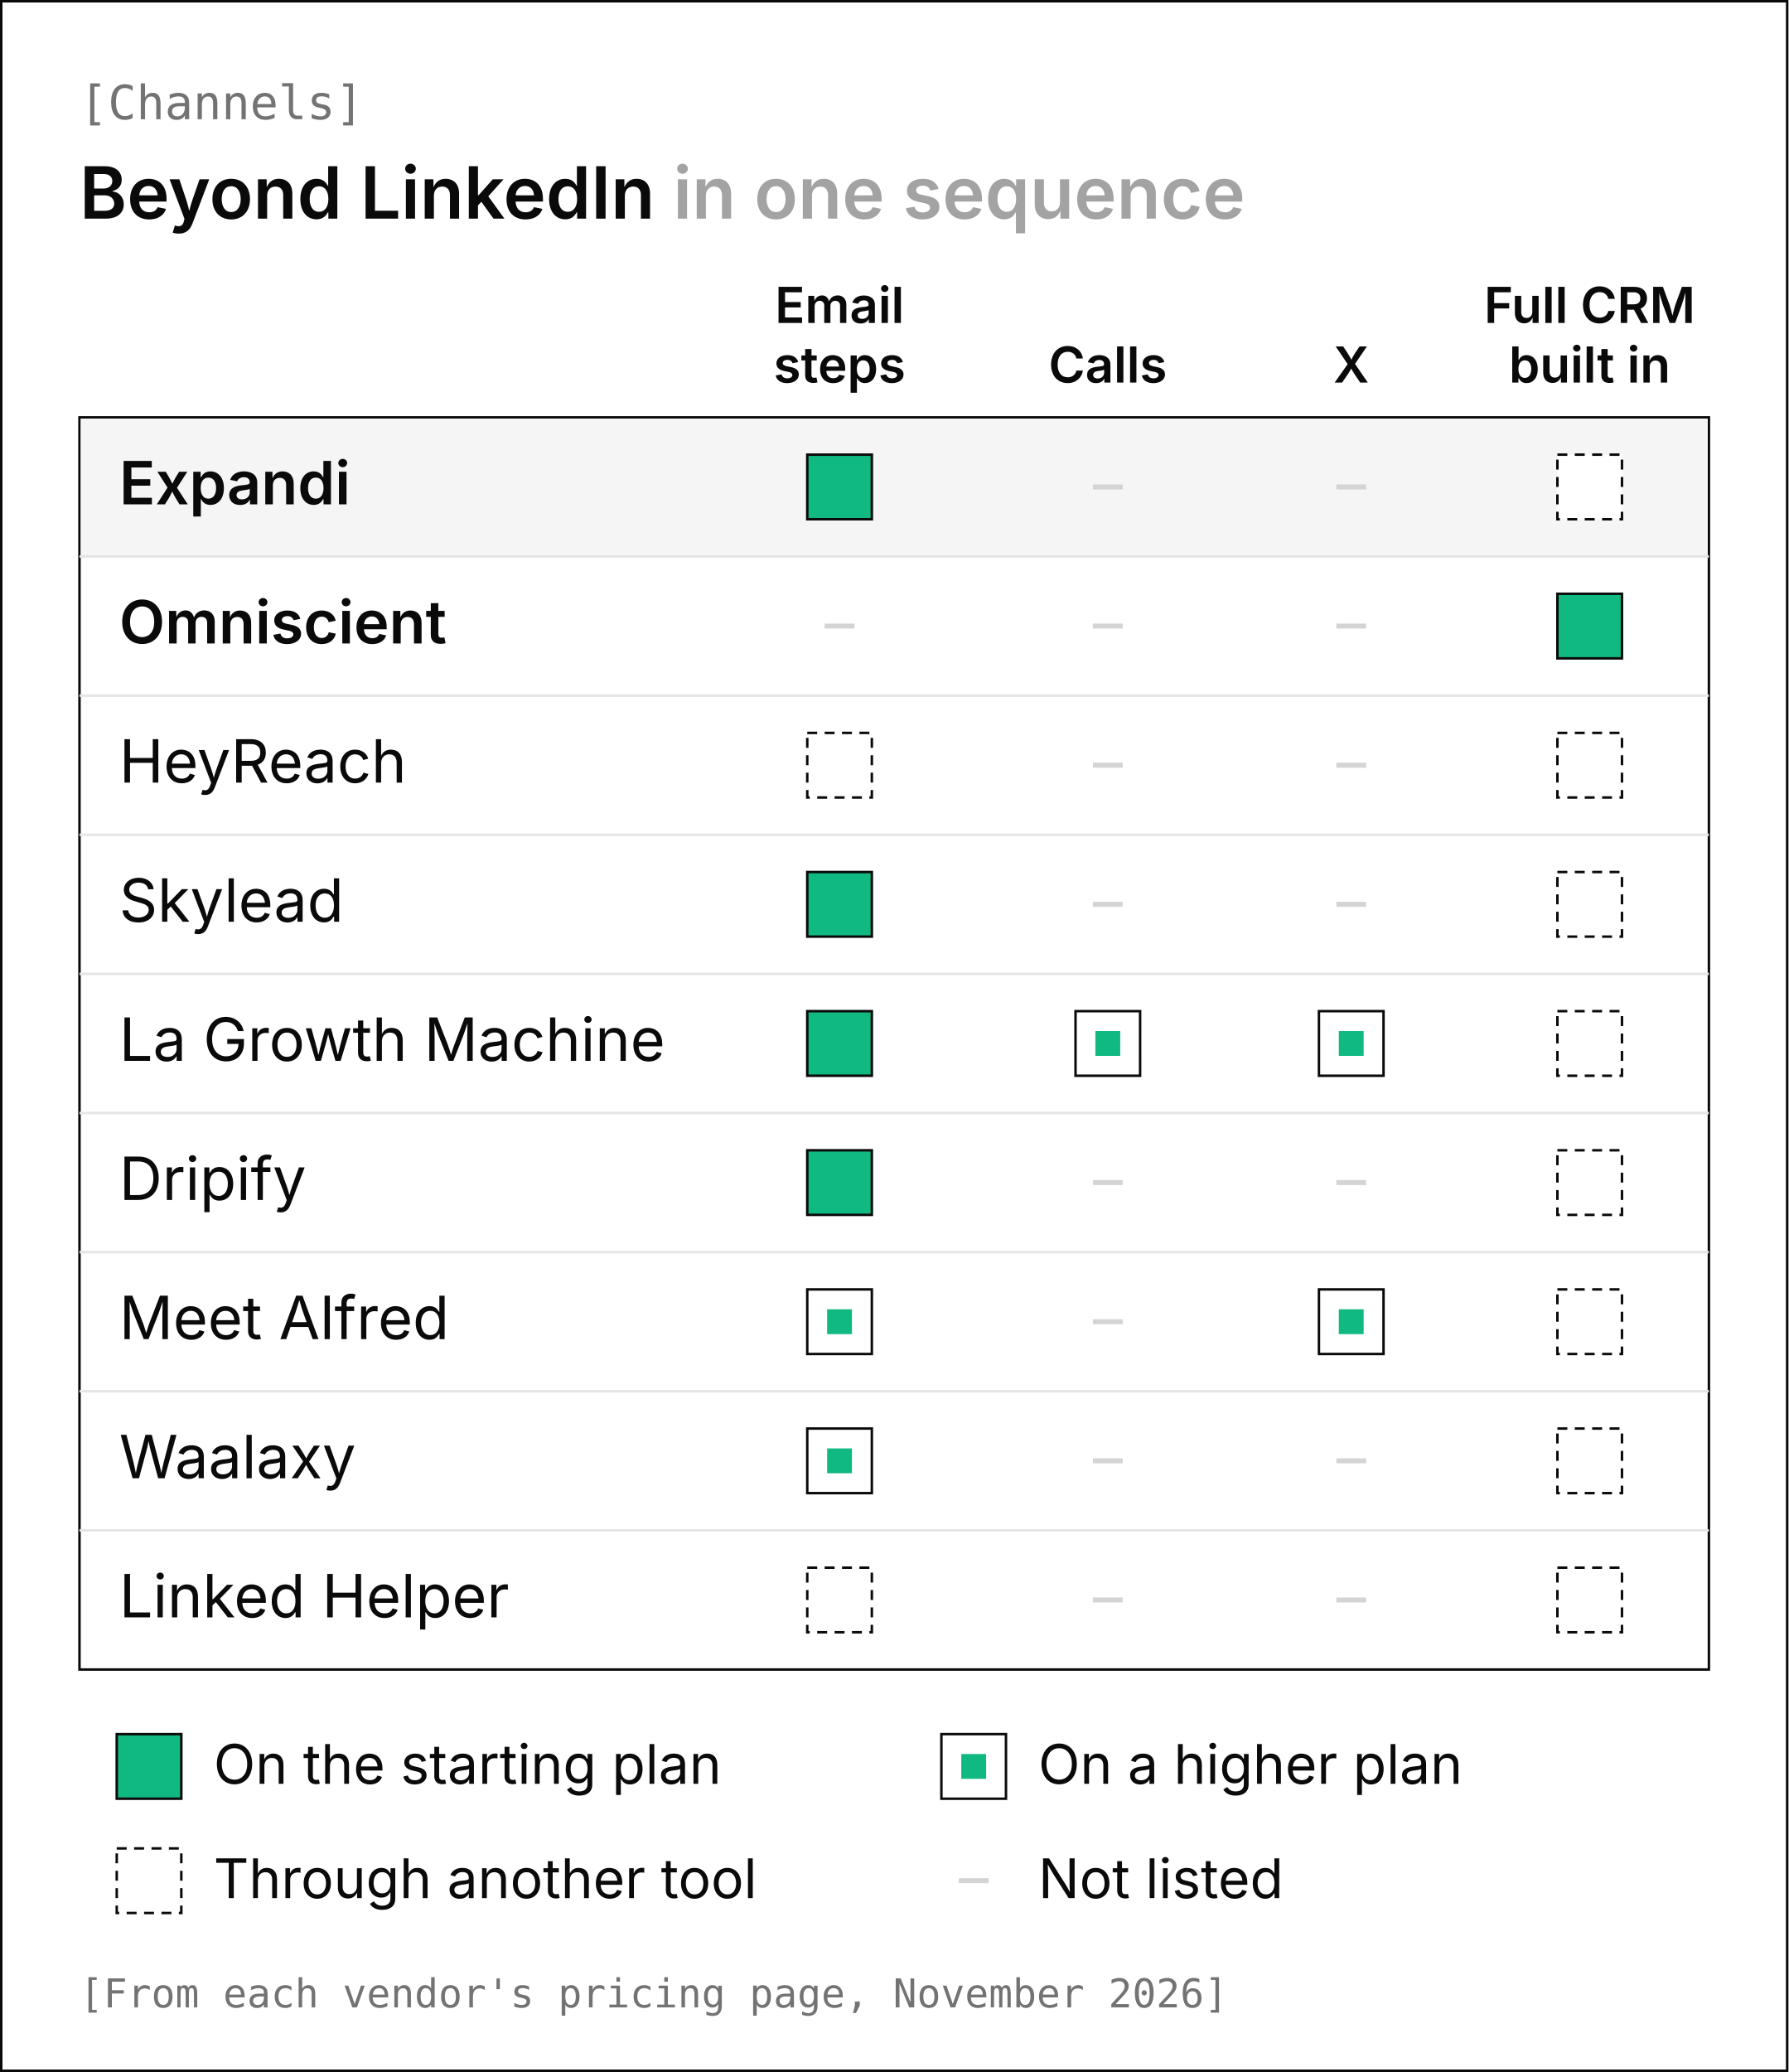
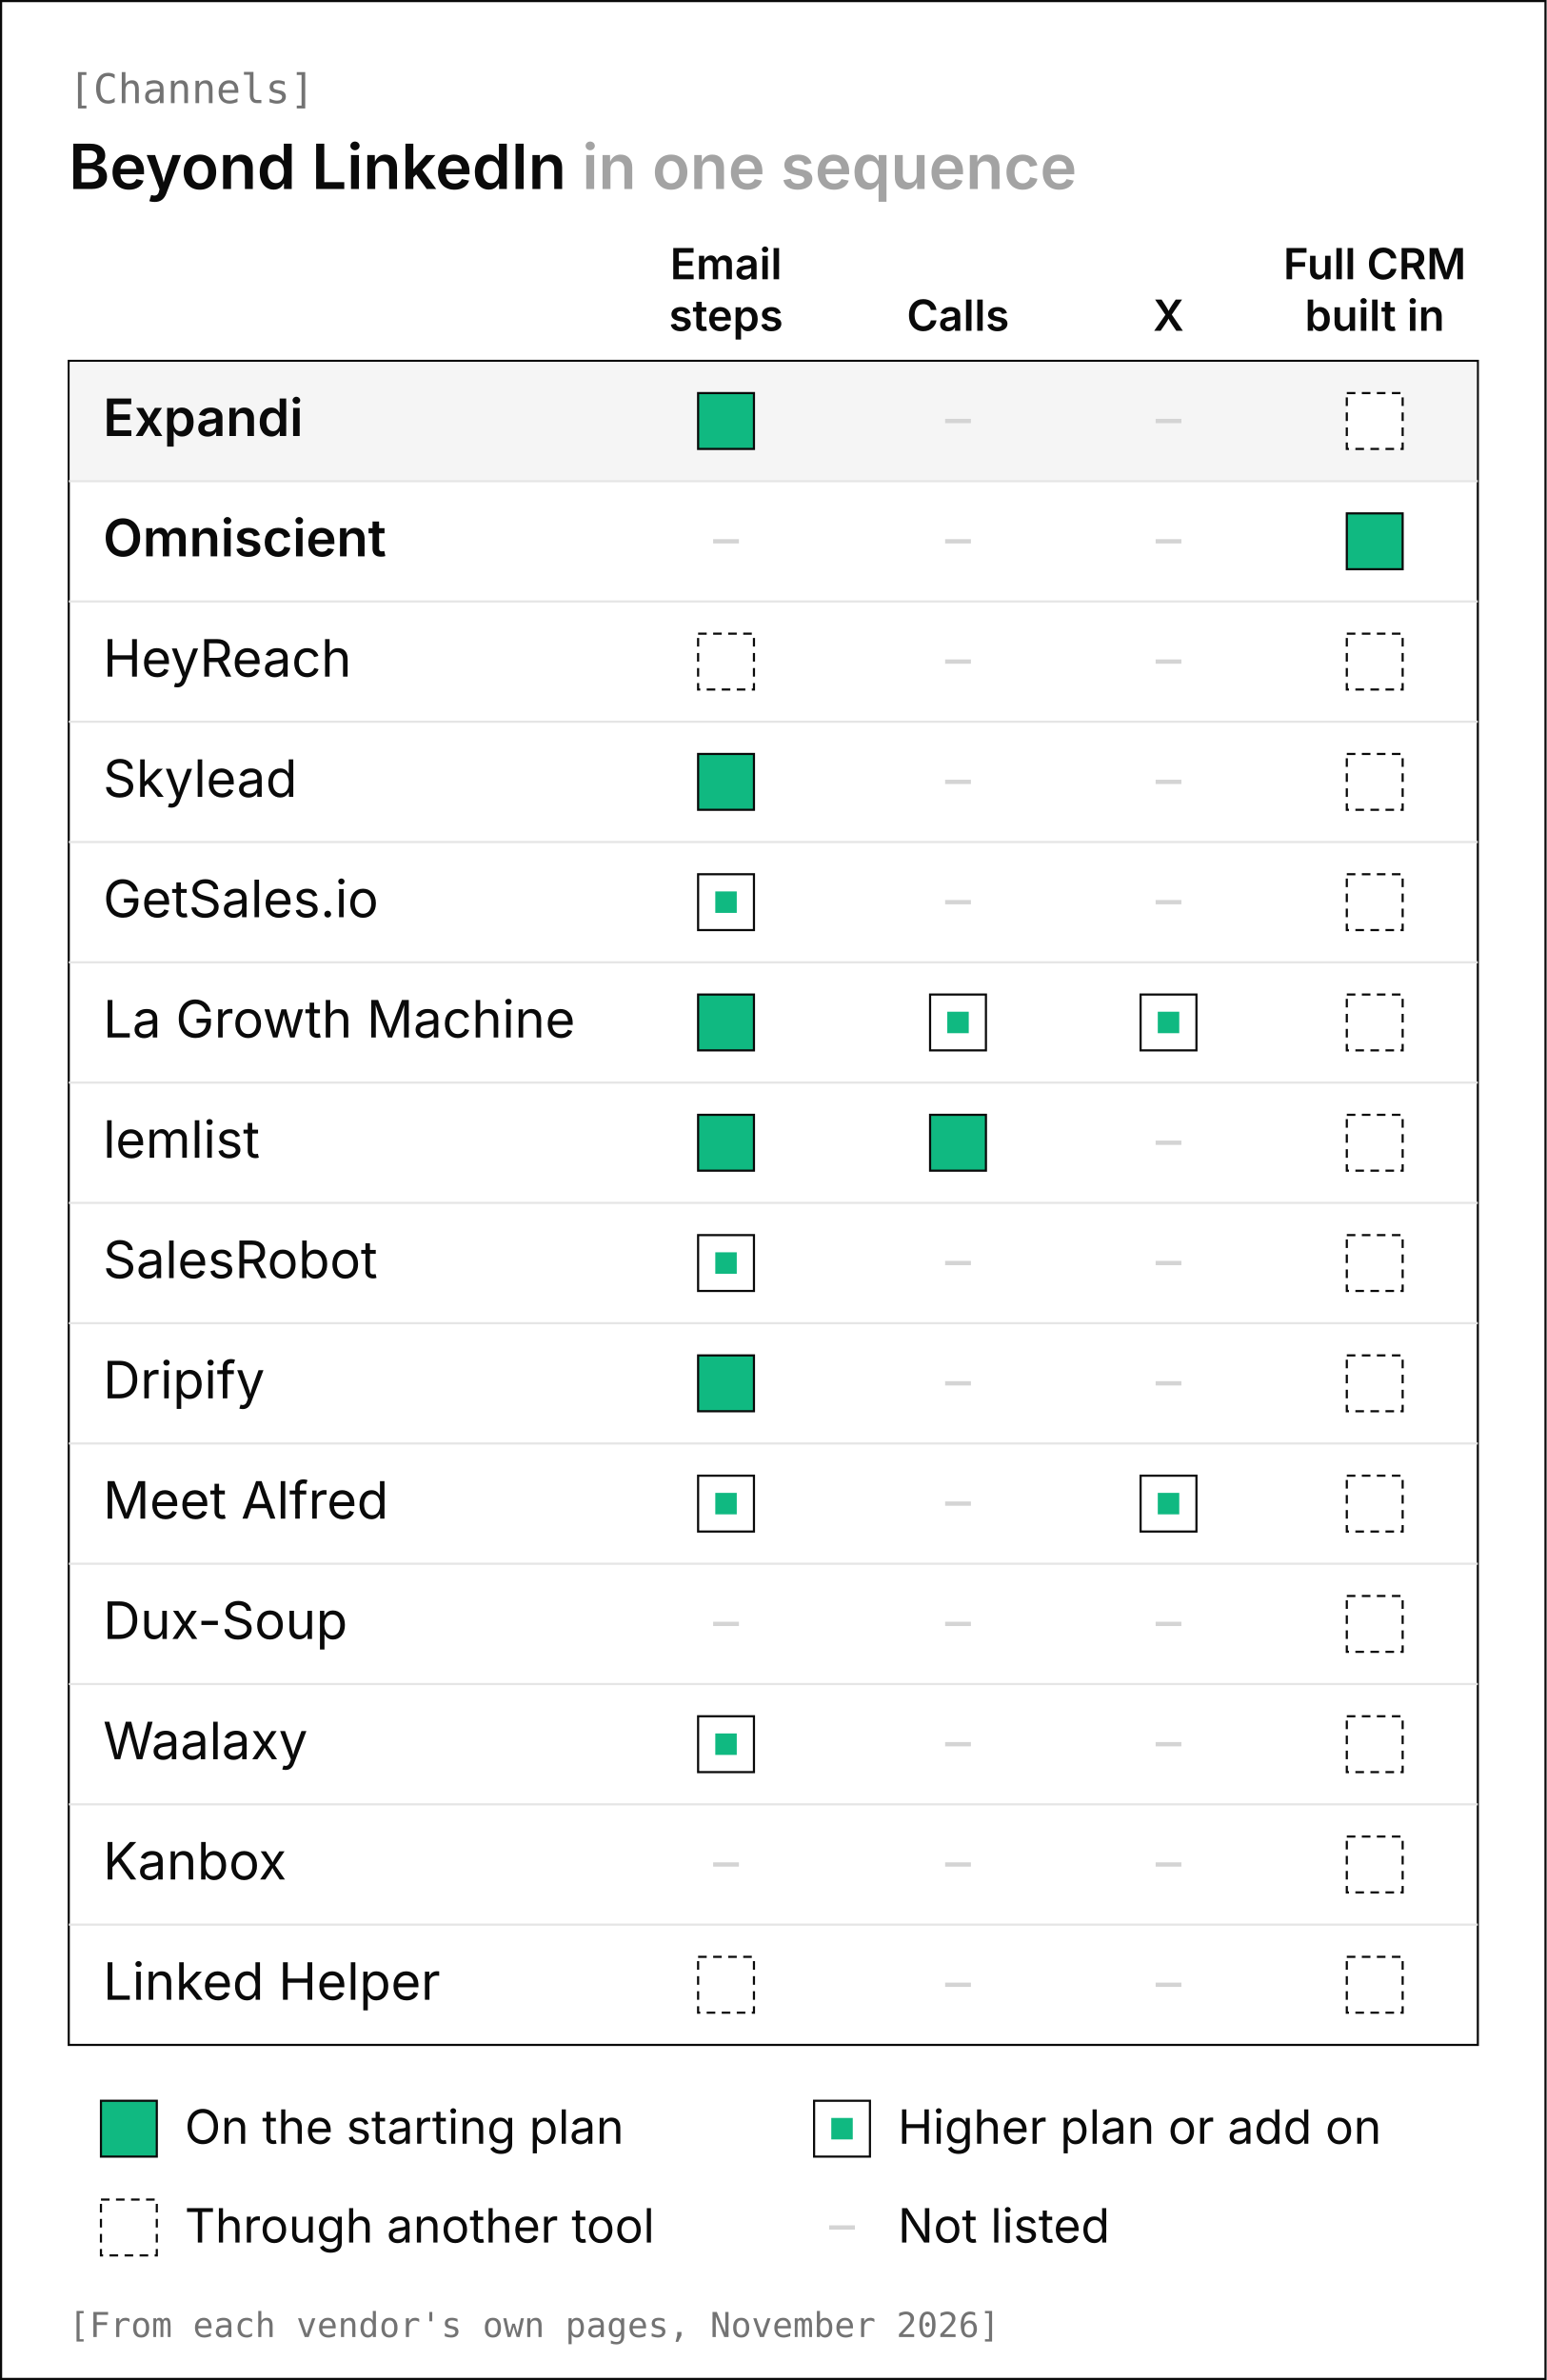
- <svg xmlns="http://www.w3.org/2000/svg" viewBox="0 0 720 834" width="720" height="834" role="img" aria-labelledby="t d" font-family="Inter, system-ui, sans-serif">
-   <rect width="720" height="834" fill="#ffffff" />
-   <rect x="0.5" y="0.5" width="719" height="833" fill="none" stroke="#0a0a0a" />
+ <svg xmlns="http://www.w3.org/2000/svg" viewBox="0 0 720 1108" width="720" height="1108" role="img" aria-labelledby="t d" font-family="Inter, system-ui, sans-serif">
+   <rect width="720" height="1108" fill="#ffffff" />
+   <rect x="0.5" y="0.5" width="719" height="1107" fill="none" stroke="#0a0a0a" />
  <text x="32" y="48" font-family="Geist Mono, ui-monospace, monospace" font-size="19" fill="#737373">[Channels]</text>
  <text x="32" y="88" font-size="29" font-weight="600" fill="#0a0a0a">Beyond LinkedIn <tspan fill="#a3a3a3">in one sequence</tspan>
  </text>
  <text x="338" y="130" text-anchor="middle" font-size="20" font-weight="600" fill="#0a0a0a">Email</text>
  <text x="338" y="154" text-anchor="middle" font-size="20" font-weight="600" fill="#0a0a0a">steps</text>
  <text x="446" y="154" text-anchor="middle" font-size="20" font-weight="600" fill="#0a0a0a">Calls</text>
  <text x="544" y="154" text-anchor="middle" font-size="20" font-weight="600" fill="#0a0a0a">X</text>
  <text x="640" y="130" text-anchor="middle" font-size="20" font-weight="600" fill="#0a0a0a">Full CRM</text>
  <text x="640" y="154" text-anchor="middle" font-size="20" font-weight="600" fill="#0a0a0a">built in</text>
-   <rect x="32" y="168" width="656" height="504" fill="none" stroke="#0a0a0a" />
+   <rect x="32" y="168" width="656" height="784" fill="none" stroke="#0a0a0a" />
  <rect x="32.5" y="168.5" width="655" height="55" fill="#f5f5f5" />
  <text x="48" y="203.0" font-size="24" font-weight="600" fill="#0a0a0a">Expandi</text>
  <g>
    <rect x="325.0" y="183.0" width="26" height="26" fill="#10b981" stroke="#0a0a0a" />
  </g>
  <g>
-     <rect x="440" y="195.0" width="12" height="2" fill="#d4d4d4" />
-   </g>
-   <g>
-     <rect x="538" y="195.0" width="12" height="2" fill="#d4d4d4" />
+     <rect x="440" y="195" width="12" height="2" fill="#d4d4d4" />
+   </g>
+   <g>
+     <rect x="538" y="195" width="12" height="2" fill="#d4d4d4" />
  </g>
  <g>
    <rect x="627.0" y="183.0" width="26" height="26" fill="#ffffff" stroke="#0a0a0a" stroke-dasharray="4 3" />
  </g>
  <line x1="32" y1="224" x2="688" y2="224" stroke="#e5e5e5" />
  <text x="48" y="259.0" font-size="24" font-weight="600" fill="#0a0a0a">Omniscient</text>
  <g>
-     <rect x="332" y="251.0" width="12" height="2" fill="#d4d4d4" />
-   </g>
-   <g>
-     <rect x="440" y="251.0" width="12" height="2" fill="#d4d4d4" />
-   </g>
-   <g>
-     <rect x="538" y="251.0" width="12" height="2" fill="#d4d4d4" />
+     <rect x="332" y="251" width="12" height="2" fill="#d4d4d4" />
+   </g>
+   <g>
+     <rect x="440" y="251" width="12" height="2" fill="#d4d4d4" />
+   </g>
+   <g>
+     <rect x="538" y="251" width="12" height="2" fill="#d4d4d4" />
  </g>
  <g>
    <rect x="627.0" y="239.0" width="26" height="26" fill="#10b981" stroke="#0a0a0a" />
  </g>
  <line x1="32" y1="280" x2="688" y2="280" stroke="#e5e5e5" />
  <text x="48" y="315.0" font-size="24" fill="#0a0a0a">HeyReach</text>
  <g>
    <rect x="325.0" y="295.0" width="26" height="26" fill="#ffffff" stroke="#0a0a0a" stroke-dasharray="4 3" />
  </g>
  <g>
-     <rect x="440" y="307.0" width="12" height="2" fill="#d4d4d4" />
-   </g>
-   <g>
-     <rect x="538" y="307.0" width="12" height="2" fill="#d4d4d4" />
+     <rect x="440" y="307" width="12" height="2" fill="#d4d4d4" />
+   </g>
+   <g>
+     <rect x="538" y="307" width="12" height="2" fill="#d4d4d4" />
  </g>
  <g>
    <rect x="627.0" y="295.0" width="26" height="26" fill="#ffffff" stroke="#0a0a0a" stroke-dasharray="4 3" />
  </g>
  <line x1="32" y1="336" x2="688" y2="336" stroke="#e5e5e5" />
  <text x="48" y="371.0" font-size="24" fill="#0a0a0a">Skylead</text>
  <g>
    <rect x="325.0" y="351.0" width="26" height="26" fill="#10b981" stroke="#0a0a0a" />
  </g>
  <g>
-     <rect x="440" y="363.0" width="12" height="2" fill="#d4d4d4" />
-   </g>
-   <g>
-     <rect x="538" y="363.0" width="12" height="2" fill="#d4d4d4" />
+     <rect x="440" y="363" width="12" height="2" fill="#d4d4d4" />
+   </g>
+   <g>
+     <rect x="538" y="363" width="12" height="2" fill="#d4d4d4" />
  </g>
  <g>
    <rect x="627.0" y="351.0" width="26" height="26" fill="#ffffff" stroke="#0a0a0a" stroke-dasharray="4 3" />
  </g>
  <line x1="32" y1="392" x2="688" y2="392" stroke="#e5e5e5" />
-   <text x="48" y="427.0" font-size="24" fill="#0a0a0a">La Growth Machine</text>
-   <g>
-     <rect x="325.0" y="407.0" width="26" height="26" fill="#10b981" stroke="#0a0a0a" />
-   </g>
-   <g>
-     <rect x="433.0" y="407.0" width="26" height="26" fill="#ffffff" stroke="#0a0a0a" />
-     <rect x="441" y="415.0" width="10" height="10" fill="#10b981" />
-   </g>
-   <g>
-     <rect x="531.0" y="407.0" width="26" height="26" fill="#ffffff" stroke="#0a0a0a" />
-     <rect x="539" y="415.0" width="10" height="10" fill="#10b981" />
+   <text x="48" y="427.0" font-size="24" fill="#0a0a0a">GetSales.io</text>
+   <g>
+     <rect x="325.0" y="407.0" width="26" height="26" fill="#ffffff" stroke="#0a0a0a" />
+     <rect x="333" y="415.0" width="10" height="10" fill="#10b981" />
+   </g>
+   <g>
+     <rect x="440" y="419" width="12" height="2" fill="#d4d4d4" />
+   </g>
+   <g>
+     <rect x="538" y="419" width="12" height="2" fill="#d4d4d4" />
  </g>
  <g>
    <rect x="627.0" y="407.0" width="26" height="26" fill="#ffffff" stroke="#0a0a0a" stroke-dasharray="4 3" />
  </g>
  <line x1="32" y1="448" x2="688" y2="448" stroke="#e5e5e5" />
-   <text x="48" y="483.0" font-size="24" fill="#0a0a0a">Dripify</text>
+   <text x="48" y="483.0" font-size="24" fill="#0a0a0a">La Growth Machine</text>
  <g>
    <rect x="325.0" y="463.0" width="26" height="26" fill="#10b981" stroke="#0a0a0a" />
  </g>
  <g>
-     <rect x="440" y="475.0" width="12" height="2" fill="#d4d4d4" />
-   </g>
-   <g>
-     <rect x="538" y="475.0" width="12" height="2" fill="#d4d4d4" />
+     <rect x="433.0" y="463.0" width="26" height="26" fill="#ffffff" stroke="#0a0a0a" />
+     <rect x="441" y="471.0" width="10" height="10" fill="#10b981" />
+   </g>
+   <g>
+     <rect x="531.0" y="463.0" width="26" height="26" fill="#ffffff" stroke="#0a0a0a" />
+     <rect x="539" y="471.0" width="10" height="10" fill="#10b981" />
  </g>
  <g>
    <rect x="627.0" y="463.0" width="26" height="26" fill="#ffffff" stroke="#0a0a0a" stroke-dasharray="4 3" />
  </g>
  <line x1="32" y1="504" x2="688" y2="504" stroke="#e5e5e5" />
-   <text x="48" y="539.0" font-size="24" fill="#0a0a0a">Meet Alfred</text>
-   <g>
-     <rect x="325.0" y="519.0" width="26" height="26" fill="#ffffff" stroke="#0a0a0a" />
-     <rect x="333" y="527.0" width="10" height="10" fill="#10b981" />
-   </g>
-   <g>
-     <rect x="440" y="531.0" width="12" height="2" fill="#d4d4d4" />
-   </g>
-   <g>
-     <rect x="531.0" y="519.0" width="26" height="26" fill="#ffffff" stroke="#0a0a0a" />
-     <rect x="539" y="527.0" width="10" height="10" fill="#10b981" />
+   <text x="48" y="539.0" font-size="24" fill="#0a0a0a">lemlist</text>
+   <g>
+     <rect x="325.0" y="519.0" width="26" height="26" fill="#10b981" stroke="#0a0a0a" />
+   </g>
+   <g>
+     <rect x="433.0" y="519.0" width="26" height="26" fill="#10b981" stroke="#0a0a0a" />
+   </g>
+   <g>
+     <rect x="538" y="531" width="12" height="2" fill="#d4d4d4" />
  </g>
  <g>
    <rect x="627.0" y="519.0" width="26" height="26" fill="#ffffff" stroke="#0a0a0a" stroke-dasharray="4 3" />
  </g>
  <line x1="32" y1="560" x2="688" y2="560" stroke="#e5e5e5" />
-   <text x="48" y="595.0" font-size="24" fill="#0a0a0a">Waalaxy</text>
+   <text x="48" y="595.0" font-size="24" fill="#0a0a0a">SalesRobot</text>
  <g>
    <rect x="325.0" y="575.0" width="26" height="26" fill="#ffffff" stroke="#0a0a0a" />
    <rect x="333" y="583.0" width="10" height="10" fill="#10b981" />
  </g>
  <g>
-     <rect x="440" y="587.0" width="12" height="2" fill="#d4d4d4" />
-   </g>
-   <g>
-     <rect x="538" y="587.0" width="12" height="2" fill="#d4d4d4" />
+     <rect x="440" y="587" width="12" height="2" fill="#d4d4d4" />
+   </g>
+   <g>
+     <rect x="538" y="587" width="12" height="2" fill="#d4d4d4" />
  </g>
  <g>
    <rect x="627.0" y="575.0" width="26" height="26" fill="#ffffff" stroke="#0a0a0a" stroke-dasharray="4 3" />
  </g>
  <line x1="32" y1="616" x2="688" y2="616" stroke="#e5e5e5" />
-   <text x="48" y="651.0" font-size="24" fill="#0a0a0a">Linked Helper</text>
-   <g>
-     <rect x="325.0" y="631.0" width="26" height="26" fill="#ffffff" stroke="#0a0a0a" stroke-dasharray="4 3" />
-   </g>
-   <g>
-     <rect x="440" y="643.0" width="12" height="2" fill="#d4d4d4" />
-   </g>
-   <g>
-     <rect x="538" y="643.0" width="12" height="2" fill="#d4d4d4" />
+   <text x="48" y="651.0" font-size="24" fill="#0a0a0a">Dripify</text>
+   <g>
+     <rect x="325.0" y="631.0" width="26" height="26" fill="#10b981" stroke="#0a0a0a" />
+   </g>
+   <g>
+     <rect x="440" y="643" width="12" height="2" fill="#d4d4d4" />
+   </g>
+   <g>
+     <rect x="538" y="643" width="12" height="2" fill="#d4d4d4" />
  </g>
  <g>
    <rect x="627.0" y="631.0" width="26" height="26" fill="#ffffff" stroke="#0a0a0a" stroke-dasharray="4 3" />
  </g>
-   <g>
-     <rect x="47.0" y="698.0" width="26" height="26" fill="#10b981" stroke="#0a0a0a" />
-   </g>
-   <text x="86" y="718" font-size="22" fill="#0a0a0a">On the starting plan</text>
-   <g>
-     <rect x="379.0" y="698.0" width="26" height="26" fill="#ffffff" stroke="#0a0a0a" />
-     <rect x="387" y="706" width="10" height="10" fill="#10b981" />
-   </g>
-   <text x="418" y="718" font-size="22" fill="#0a0a0a">On a higher plan</text>
-   <g>
-     <rect x="47.0" y="744.0" width="26" height="26" fill="#ffffff" stroke="#0a0a0a" stroke-dasharray="4 3" />
-   </g>
-   <text x="86" y="764" font-size="22" fill="#0a0a0a">Through another tool</text>
-   <g>
-     <rect x="386" y="756" width="12" height="2" fill="#d4d4d4" />
-   </g>
-   <text x="418" y="764" font-size="22" fill="#0a0a0a">Not listed</text>
-   <text x="32" y="808" font-family="Geist Mono, ui-monospace, monospace" font-size="16" fill="#737373">[From each vendor's pricing page, November 2026]</text>
+   <line x1="32" y1="672" x2="688" y2="672" stroke="#e5e5e5" />
+   <text x="48" y="707.0" font-size="24" fill="#0a0a0a">Meet Alfred</text>
+   <g>
+     <rect x="325.0" y="687.0" width="26" height="26" fill="#ffffff" stroke="#0a0a0a" />
+     <rect x="333" y="695.0" width="10" height="10" fill="#10b981" />
+   </g>
+   <g>
+     <rect x="440" y="699" width="12" height="2" fill="#d4d4d4" />
+   </g>
+   <g>
+     <rect x="531.0" y="687.0" width="26" height="26" fill="#ffffff" stroke="#0a0a0a" />
+     <rect x="539" y="695.0" width="10" height="10" fill="#10b981" />
+   </g>
+   <g>
+     <rect x="627.0" y="687.0" width="26" height="26" fill="#ffffff" stroke="#0a0a0a" stroke-dasharray="4 3" />
+   </g>
+   <line x1="32" y1="728" x2="688" y2="728" stroke="#e5e5e5" />
+   <text x="48" y="763.0" font-size="24" fill="#0a0a0a">Dux-Soup</text>
+   <g>
+     <rect x="332" y="755" width="12" height="2" fill="#d4d4d4" />
+   </g>
+   <g>
+     <rect x="440" y="755" width="12" height="2" fill="#d4d4d4" />
+   </g>
+   <g>
+     <rect x="538" y="755" width="12" height="2" fill="#d4d4d4" />
+   </g>
+   <g>
+     <rect x="627.0" y="743.0" width="26" height="26" fill="#ffffff" stroke="#0a0a0a" stroke-dasharray="4 3" />
+   </g>
+   <line x1="32" y1="784" x2="688" y2="784" stroke="#e5e5e5" />
+   <text x="48" y="819.0" font-size="24" fill="#0a0a0a">Waalaxy</text>
+   <g>
+     <rect x="325.0" y="799.0" width="26" height="26" fill="#ffffff" stroke="#0a0a0a" />
+     <rect x="333" y="807.0" width="10" height="10" fill="#10b981" />
+   </g>
+   <g>
+     <rect x="440" y="811" width="12" height="2" fill="#d4d4d4" />
+   </g>
+   <g>
+     <rect x="538" y="811" width="12" height="2" fill="#d4d4d4" />
+   </g>
+   <g>
+     <rect x="627.0" y="799.0" width="26" height="26" fill="#ffffff" stroke="#0a0a0a" stroke-dasharray="4 3" />
+   </g>
+   <line x1="32" y1="840" x2="688" y2="840" stroke="#e5e5e5" />
+   <text x="48" y="875.0" font-size="24" fill="#0a0a0a">Kanbox</text>
+   <g>
+     <rect x="332" y="867" width="12" height="2" fill="#d4d4d4" />
+   </g>
+   <g>
+     <rect x="440" y="867" width="12" height="2" fill="#d4d4d4" />
+   </g>
+   <g>
+     <rect x="538" y="867" width="12" height="2" fill="#d4d4d4" />
+   </g>
+   <g>
+     <rect x="627.0" y="855.0" width="26" height="26" fill="#ffffff" stroke="#0a0a0a" stroke-dasharray="4 3" />
+   </g>
+   <line x1="32" y1="896" x2="688" y2="896" stroke="#e5e5e5" />
+   <text x="48" y="931.0" font-size="24" fill="#0a0a0a">Linked Helper</text>
+   <g>
+     <rect x="325.0" y="911.0" width="26" height="26" fill="#ffffff" stroke="#0a0a0a" stroke-dasharray="4 3" />
+   </g>
+   <g>
+     <rect x="440" y="923" width="12" height="2" fill="#d4d4d4" />
+   </g>
+   <g>
+     <rect x="538" y="923" width="12" height="2" fill="#d4d4d4" />
+   </g>
+   <g>
+     <rect x="627.0" y="911.0" width="26" height="26" fill="#ffffff" stroke="#0a0a0a" stroke-dasharray="4 3" />
+   </g>
+   <g>
+     <rect x="47.0" y="978.0" width="26" height="26" fill="#10b981" stroke="#0a0a0a" />
+   </g>
+   <text x="86" y="998" font-size="22" fill="#0a0a0a">On the starting plan</text>
+   <g>
+     <rect x="379.0" y="978.0" width="26" height="26" fill="#ffffff" stroke="#0a0a0a" />
+     <rect x="387" y="986" width="10" height="10" fill="#10b981" />
+   </g>
+   <text x="418" y="998" font-size="22" fill="#0a0a0a">Higher plan or add on</text>
+   <g>
+     <rect x="47.0" y="1024.0" width="26" height="26" fill="#ffffff" stroke="#0a0a0a" stroke-dasharray="4 3" />
+   </g>
+   <text x="86" y="1044" font-size="22" fill="#0a0a0a">Through another tool</text>
+   <g>
+     <rect x="386" y="1036" width="12" height="2" fill="#d4d4d4" />
+   </g>
+   <text x="418" y="1044" font-size="22" fill="#0a0a0a">Not listed</text>
+   <text x="32" y="1088" font-family="Geist Mono, ui-monospace, monospace" font-size="16" fill="#737373">[From each vendor's own pages, November 2026]</text>
</svg>
